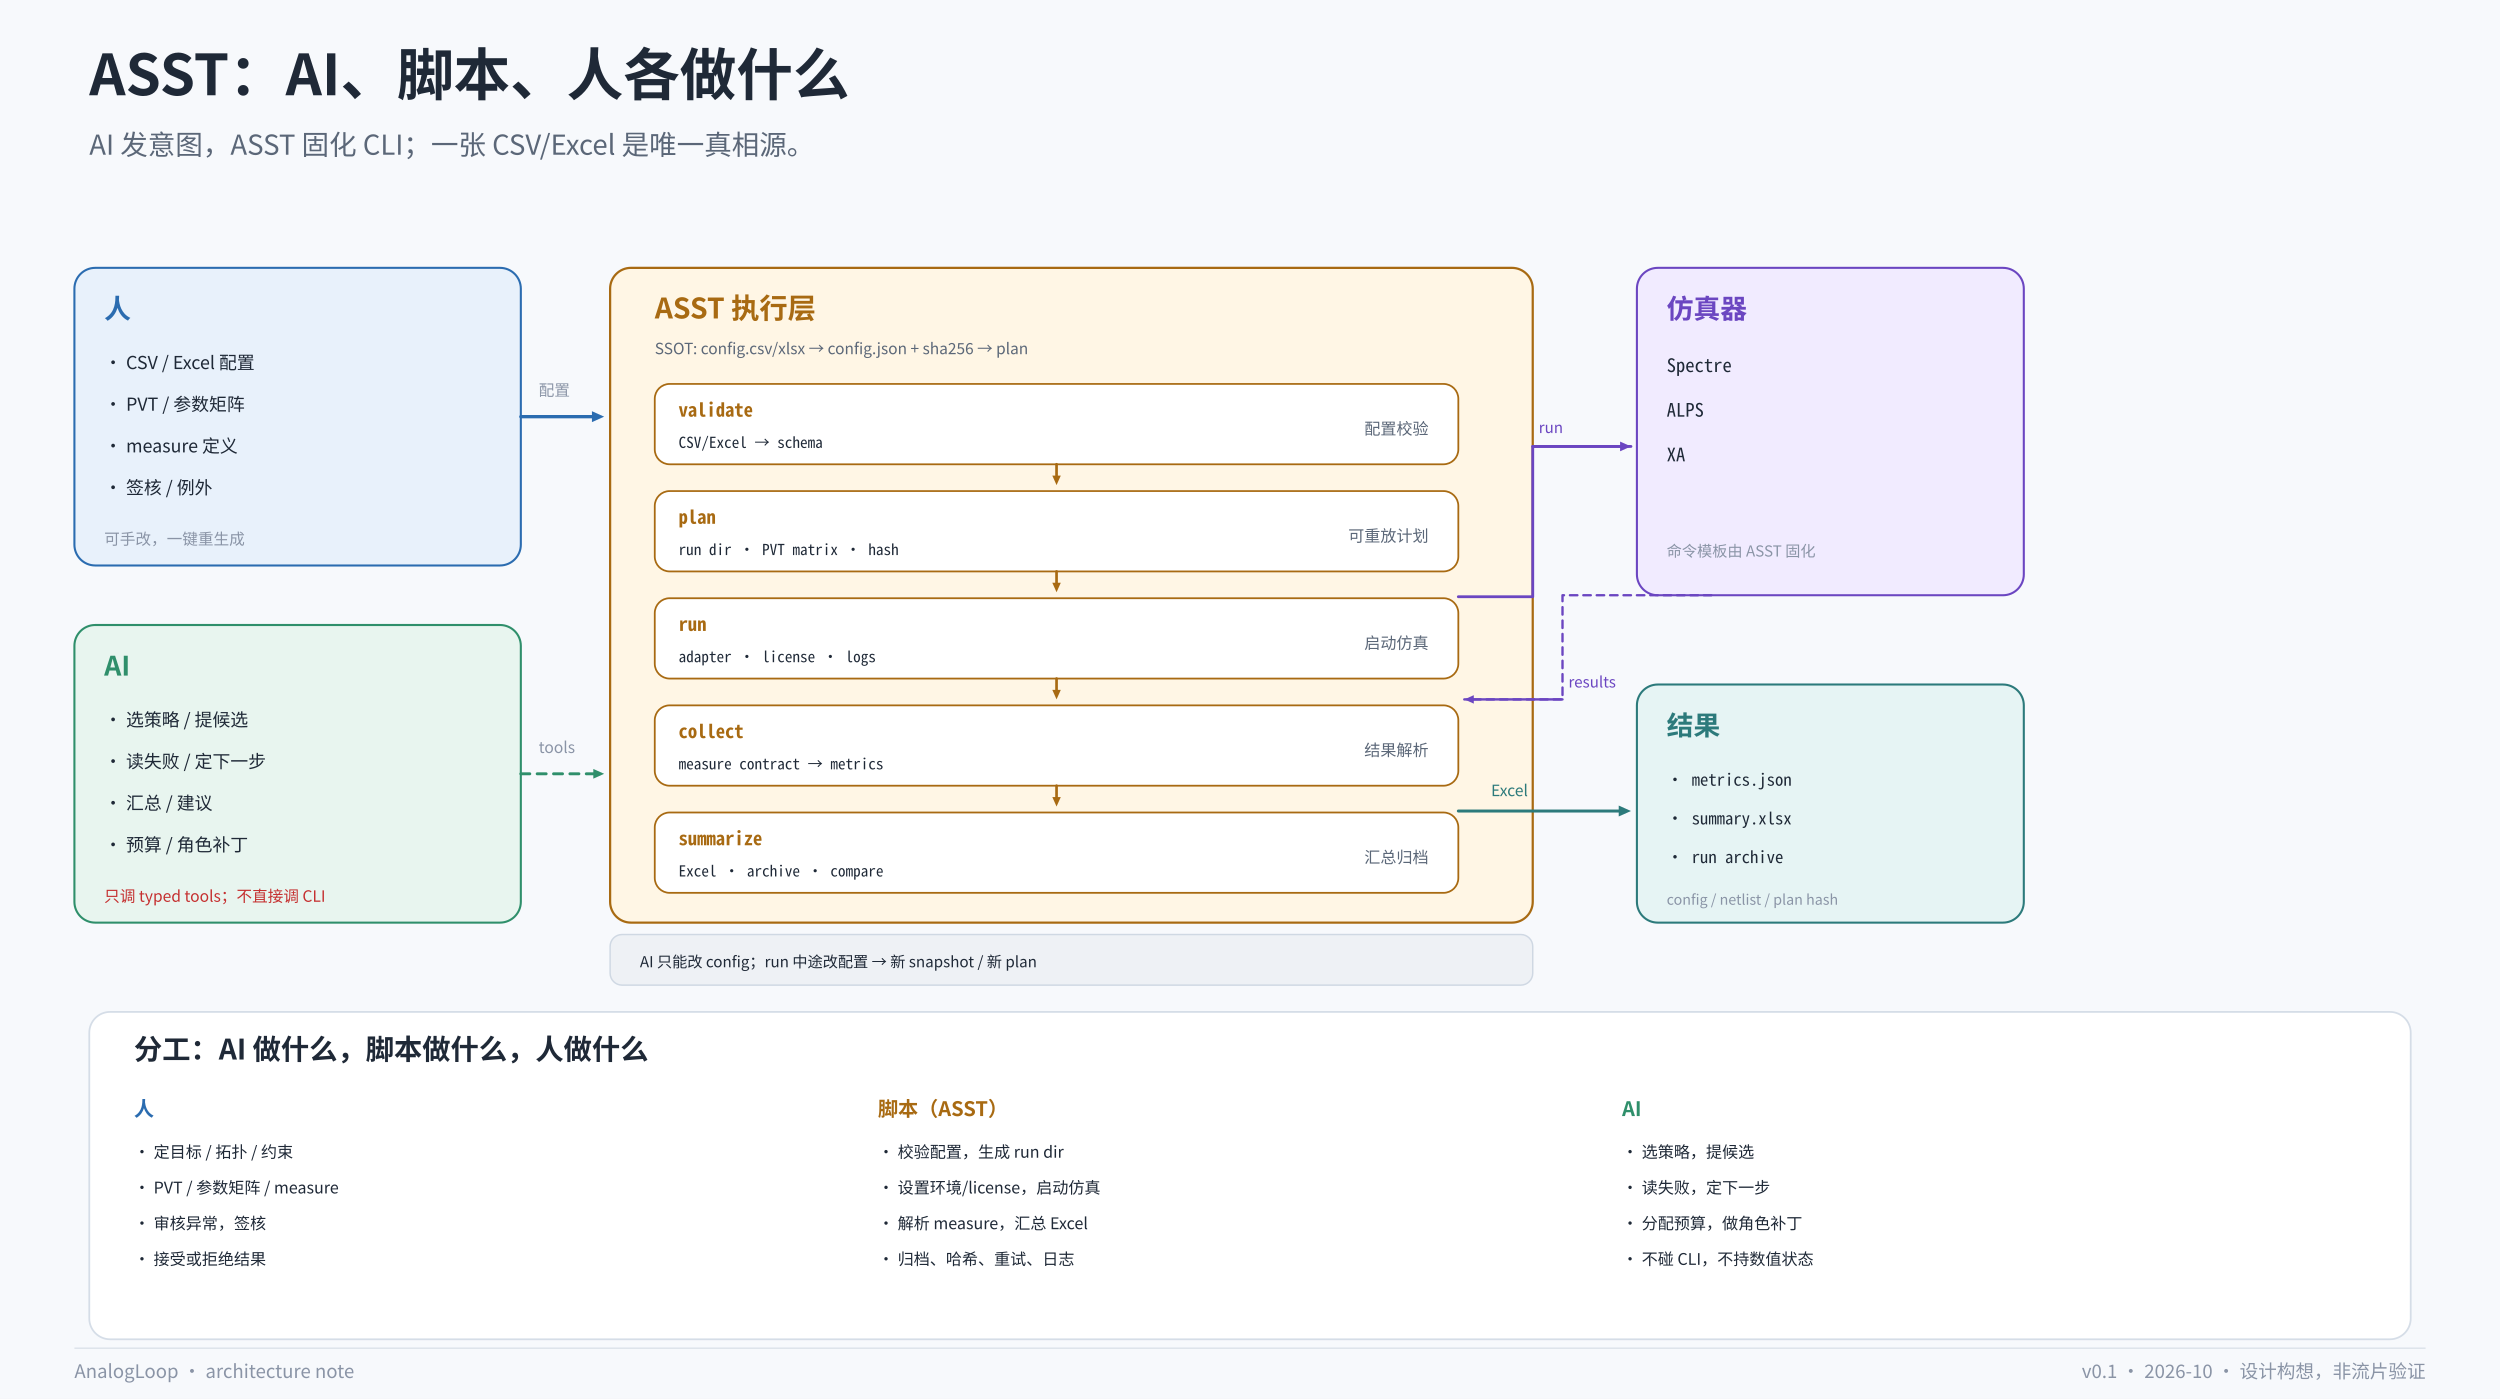
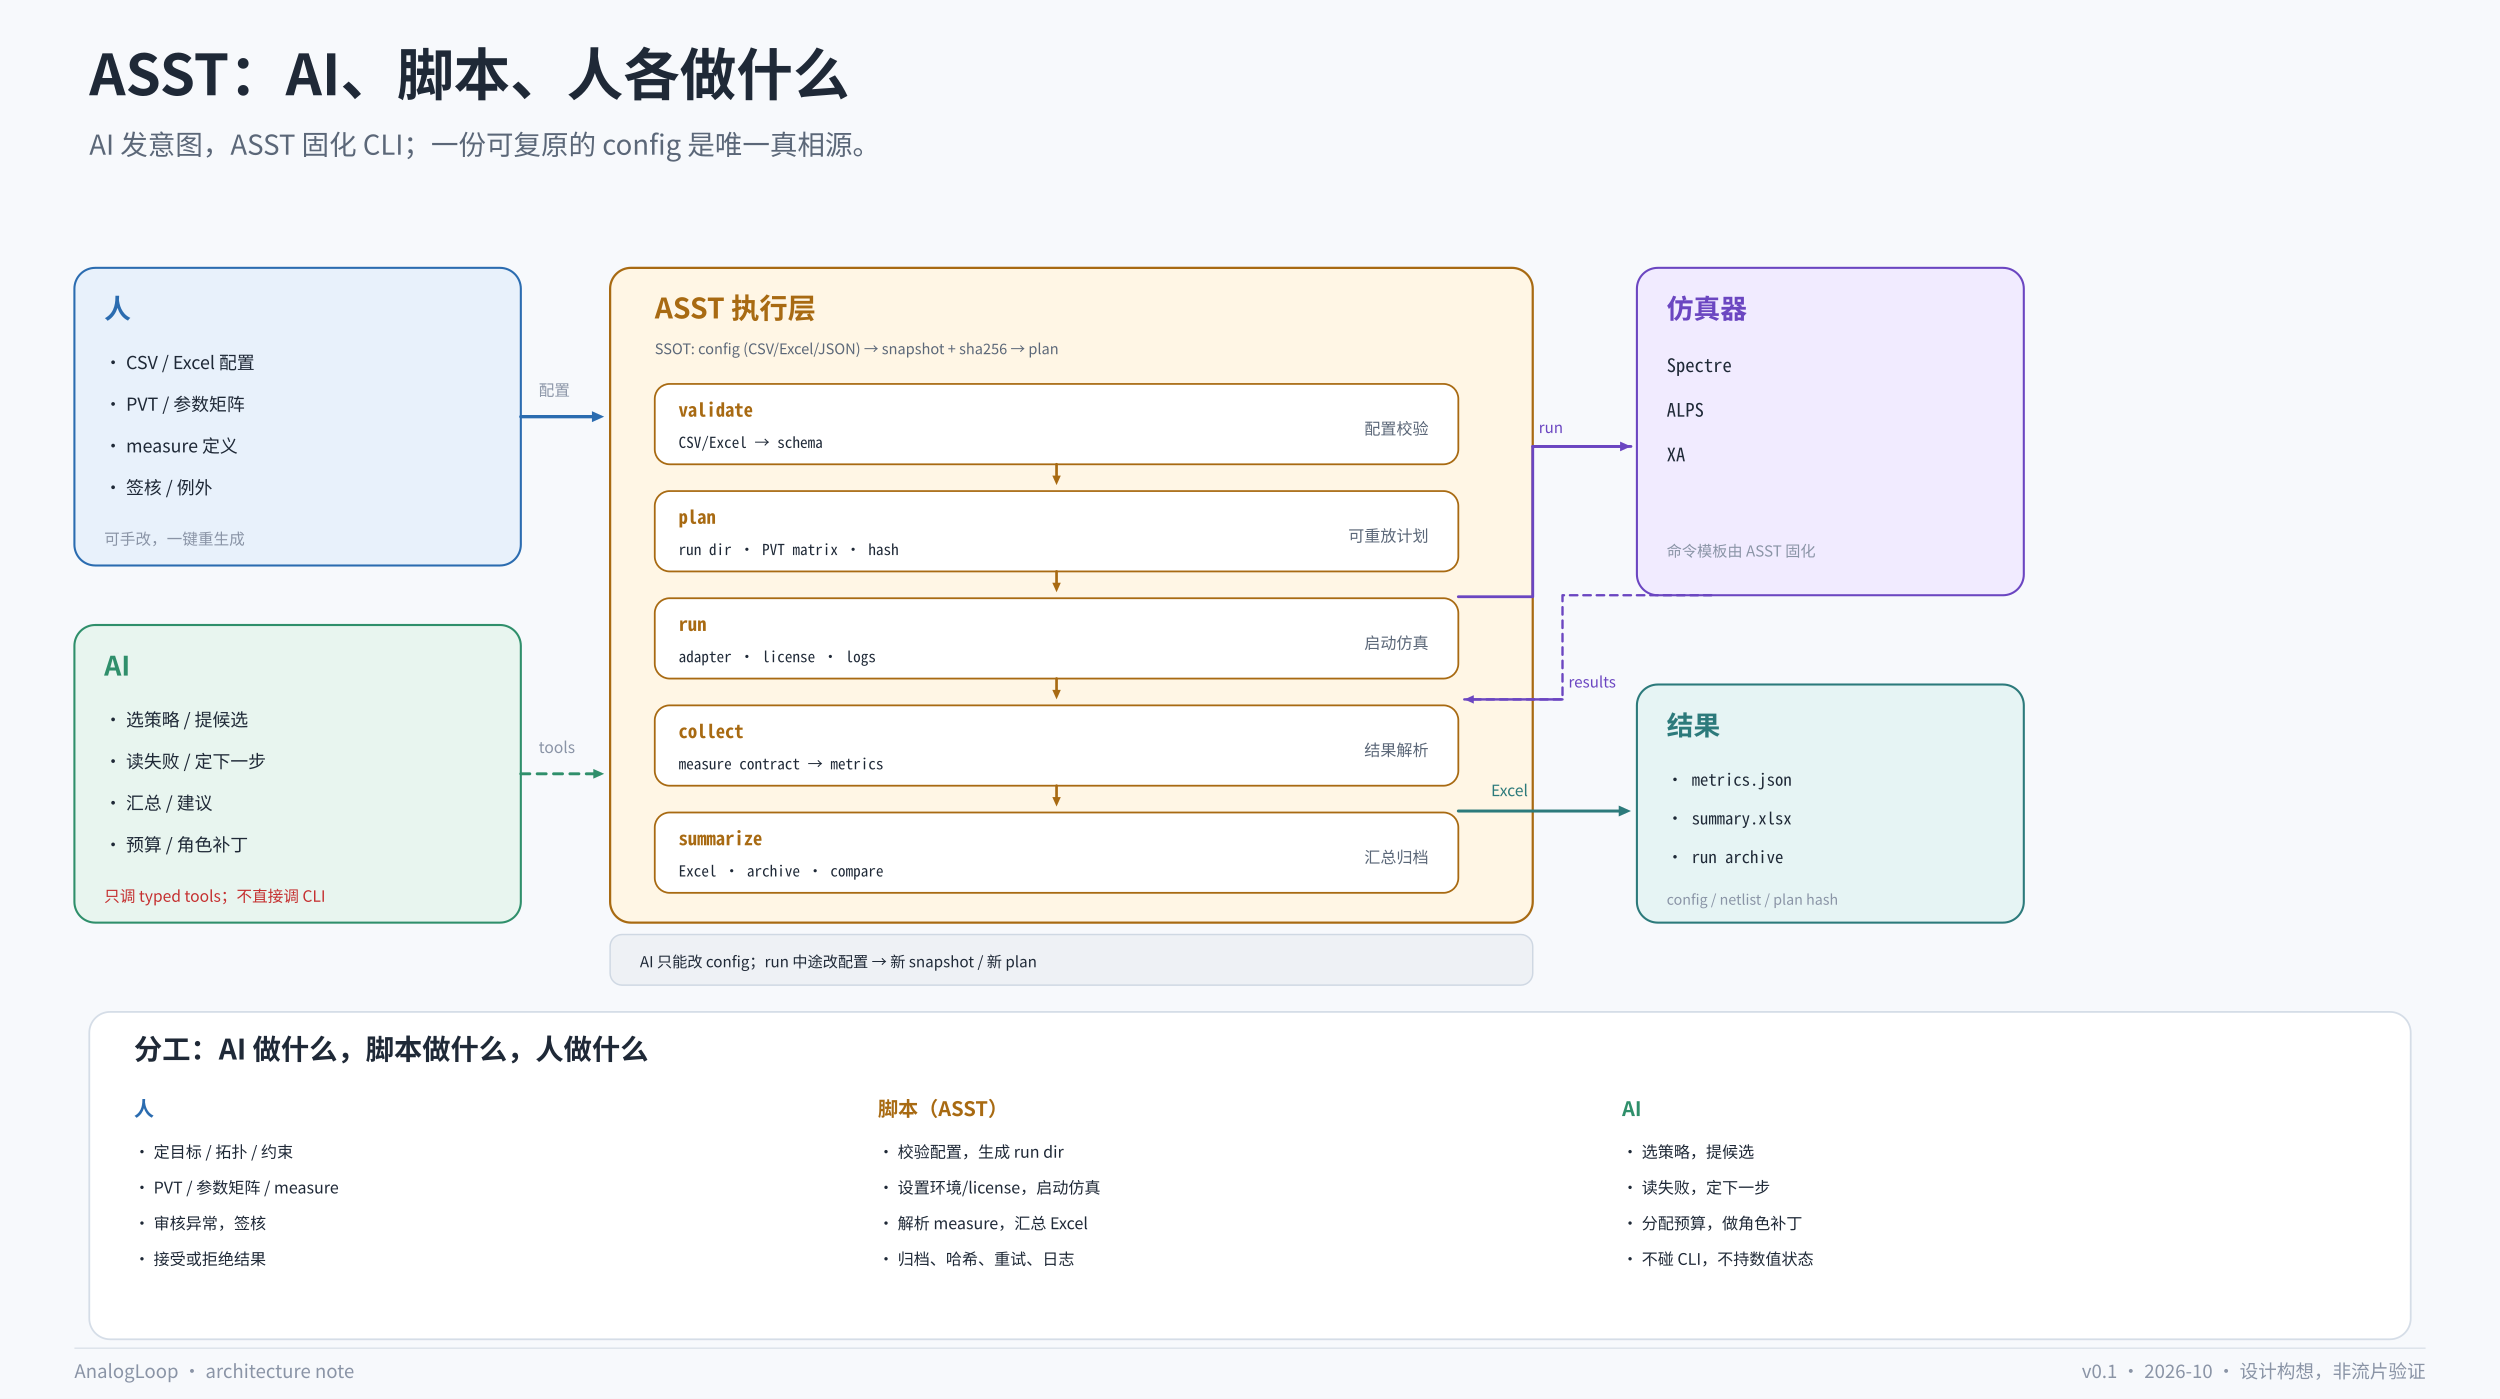
<svg xmlns="http://www.w3.org/2000/svg" width="1680" height="940" viewBox="0 0 1680 940" role="img">
  <rect width="1680" height="940" fill="#f7f9fc" />
  <text x="60" y="64" font-family="'Noto Sans CJK SC','Source Han Sans SC','WenQuanYi Zen Hei',sans-serif" font-size="38" font-weight="700" fill="#1f2937" text-anchor="start" opacity="1.0">ASST：AI、脚本、人各做什么</text>
-   <text x="60" y="104" font-family="'Noto Sans CJK SC','Source Han Sans SC','WenQuanYi Zen Hei',sans-serif" font-size="18.5" font-weight="400" fill="#5b6778" text-anchor="start" opacity="1.0">AI 发意图，ASST 固化 CLI；一张 CSV/Excel 是唯一真相源。</text>
+   <text x="60" y="104" font-family="'Noto Sans CJK SC','Source Han Sans SC','WenQuanYi Zen Hei',sans-serif" font-size="18.5" font-weight="400" fill="#5b6778" text-anchor="start" opacity="1.0">AI 发意图，ASST 固化 CLI；一份可复原的 config 是唯一真相源。</text>
  <rect x="50" y="180" width="300" height="200" rx="14" fill="#e8f1fb" stroke="#2b6cb0" stroke-width="1.4" opacity="1.0" />
  <text x="70" y="214" font-family="'Noto Sans CJK SC','Source Han Sans SC','WenQuanYi Zen Hei',sans-serif" font-size="18" font-weight="700" fill="#2b6cb0" text-anchor="start" opacity="1.0">人</text>
  <text x="70" y="248" font-family="'Noto Sans CJK SC','Source Han Sans SC','WenQuanYi Zen Hei',sans-serif" font-size="12.0" font-weight="400" fill="#1f2937" text-anchor="start" opacity="1.0">· CSV / Excel 配置</text>
  <text x="70" y="276" font-family="'Noto Sans CJK SC','Source Han Sans SC','WenQuanYi Zen Hei',sans-serif" font-size="12.0" font-weight="400" fill="#1f2937" text-anchor="start" opacity="1.0">· PVT / 参数矩阵</text>
  <text x="70" y="304" font-family="'Noto Sans CJK SC','Source Han Sans SC','WenQuanYi Zen Hei',sans-serif" font-size="12.0" font-weight="400" fill="#1f2937" text-anchor="start" opacity="1.0">· measure 定义</text>
  <text x="70" y="332" font-family="'Noto Sans CJK SC','Source Han Sans SC','WenQuanYi Zen Hei',sans-serif" font-size="12.0" font-weight="400" fill="#1f2937" text-anchor="start" opacity="1.0">· 签核 / 例外</text>
  <text x="70" y="366" font-family="'Noto Sans CJK SC','Source Han Sans SC','WenQuanYi Zen Hei',sans-serif" font-size="10.5" font-weight="400" fill="#8a94a6" text-anchor="start" opacity="1.0">可手改，一键重生成</text>
  <rect x="50" y="420" width="300" height="200" rx="14" fill="#e8f5ef" stroke="#2f8f6b" stroke-width="1.4" opacity="1.0" />
  <text x="70" y="454" font-family="'Noto Sans CJK SC','Source Han Sans SC','WenQuanYi Zen Hei',sans-serif" font-size="18" font-weight="700" fill="#2f8f6b" text-anchor="start" opacity="1.0">AI</text>
  <text x="70" y="488" font-family="'Noto Sans CJK SC','Source Han Sans SC','WenQuanYi Zen Hei',sans-serif" font-size="12.0" font-weight="400" fill="#1f2937" text-anchor="start" opacity="1.0">· 选策略 / 提候选</text>
  <text x="70" y="516" font-family="'Noto Sans CJK SC','Source Han Sans SC','WenQuanYi Zen Hei',sans-serif" font-size="12.0" font-weight="400" fill="#1f2937" text-anchor="start" opacity="1.0">· 读失败 / 定下一步</text>
  <text x="70" y="544" font-family="'Noto Sans CJK SC','Source Han Sans SC','WenQuanYi Zen Hei',sans-serif" font-size="12.0" font-weight="400" fill="#1f2937" text-anchor="start" opacity="1.0">· 汇总 / 建议</text>
  <text x="70" y="572" font-family="'Noto Sans CJK SC','Source Han Sans SC','WenQuanYi Zen Hei',sans-serif" font-size="12.0" font-weight="400" fill="#1f2937" text-anchor="start" opacity="1.0">· 预算 / 角色补丁</text>
  <text x="70" y="606" font-family="'Noto Sans CJK SC','Source Han Sans SC','WenQuanYi Zen Hei',sans-serif" font-size="10.5" font-weight="400" fill="#c53030" text-anchor="start" opacity="1.0">只调 typed tools；不直接调 CLI</text>
  <rect x="410" y="180" width="620" height="440" rx="14" fill="#fff6e5" stroke="#a86a12" stroke-width="1.5" opacity="1.0" />
  <text x="440" y="214" font-family="'Noto Sans CJK SC','Source Han Sans SC','WenQuanYi Zen Hei',sans-serif" font-size="19" font-weight="700" fill="#a86a12" text-anchor="start" opacity="1.0">ASST 执行层</text>
-   <text x="440" y="238" font-family="'Noto Sans CJK SC','Source Han Sans SC','WenQuanYi Zen Hei',sans-serif" font-size="10.4" font-weight="400" fill="#5b6778" text-anchor="start" opacity="1.0">SSOT: config.csv/xlsx → config.json + sha256 → plan</text>
+   <text x="440" y="238" font-family="'Noto Sans CJK SC','Source Han Sans SC','WenQuanYi Zen Hei',sans-serif" font-size="9.8" font-weight="400" fill="#5b6778" text-anchor="start" opacity="1.0">SSOT: config (CSV/Excel/JSON) → snapshot + sha256 → plan</text>
  <rect x="440" y="258" width="540" height="54" rx="10" fill="#ffffff" stroke="#a86a12" stroke-width="1.2" opacity="1.0" />
  <text x="456" y="280" font-family="'Noto Sans Mono CJK SC','DejaVu Sans Mono',monospace" font-size="12.5" font-weight="700" fill="#a86a12" text-anchor="start" opacity="1.0">validate</text>
  <text x="456" y="301" font-family="'Noto Sans Mono CJK SC','DejaVu Sans Mono',monospace" font-size="10.2" font-weight="400" fill="#1f2937" text-anchor="start" opacity="1.0">CSV/Excel → schema</text>
  <text x="960" y="292" font-family="'Noto Sans CJK SC','Source Han Sans SC','WenQuanYi Zen Hei',sans-serif" font-size="10.8" font-weight="400" fill="#5b6778" text-anchor="end" opacity="1.0">配置校验</text>
  <line x1="710" y1="312" x2="710.00" y2="320.05" stroke="#a86a12" stroke-width="1.8" stroke-linecap="round" />
  <polygon points="710.00,326.00 712.85,319.61 707.15,319.61" fill="#a86a12" />
  <rect x="440" y="330" width="540" height="54" rx="10" fill="#ffffff" stroke="#a86a12" stroke-width="1.2" opacity="1.0" />
  <text x="456" y="352" font-family="'Noto Sans Mono CJK SC','DejaVu Sans Mono',monospace" font-size="12.5" font-weight="700" fill="#a86a12" text-anchor="start" opacity="1.0">plan</text>
  <text x="456" y="373" font-family="'Noto Sans Mono CJK SC','DejaVu Sans Mono',monospace" font-size="10.2" font-weight="400" fill="#1f2937" text-anchor="start" opacity="1.0">run dir · PVT matrix · hash</text>
  <text x="960" y="364" font-family="'Noto Sans CJK SC','Source Han Sans SC','WenQuanYi Zen Hei',sans-serif" font-size="10.8" font-weight="400" fill="#5b6778" text-anchor="end" opacity="1.0">可重放计划</text>
  <line x1="710" y1="384" x2="710.00" y2="392.05" stroke="#a86a12" stroke-width="1.8" stroke-linecap="round" />
  <polygon points="710.00,398.00 712.85,391.61 707.15,391.61" fill="#a86a12" />
  <rect x="440" y="402" width="540" height="54" rx="10" fill="#ffffff" stroke="#a86a12" stroke-width="1.2" opacity="1.0" />
  <text x="456" y="424" font-family="'Noto Sans Mono CJK SC','DejaVu Sans Mono',monospace" font-size="12.5" font-weight="700" fill="#a86a12" text-anchor="start" opacity="1.0">run</text>
  <text x="456" y="445" font-family="'Noto Sans Mono CJK SC','DejaVu Sans Mono',monospace" font-size="10.2" font-weight="400" fill="#1f2937" text-anchor="start" opacity="1.0">adapter · license · logs</text>
  <text x="960" y="436" font-family="'Noto Sans CJK SC','Source Han Sans SC','WenQuanYi Zen Hei',sans-serif" font-size="10.8" font-weight="400" fill="#5b6778" text-anchor="end" opacity="1.0">启动仿真</text>
  <line x1="710" y1="456" x2="710.00" y2="464.05" stroke="#a86a12" stroke-width="1.8" stroke-linecap="round" />
  <polygon points="710.00,470.00 712.85,463.61 707.15,463.61" fill="#a86a12" />
  <rect x="440" y="474" width="540" height="54" rx="10" fill="#ffffff" stroke="#a86a12" stroke-width="1.2" opacity="1.0" />
  <text x="456" y="496" font-family="'Noto Sans Mono CJK SC','DejaVu Sans Mono',monospace" font-size="12.5" font-weight="700" fill="#a86a12" text-anchor="start" opacity="1.0">collect</text>
  <text x="456" y="517" font-family="'Noto Sans Mono CJK SC','DejaVu Sans Mono',monospace" font-size="10.2" font-weight="400" fill="#1f2937" text-anchor="start" opacity="1.0">measure contract → metrics</text>
  <text x="960" y="508" font-family="'Noto Sans CJK SC','Source Han Sans SC','WenQuanYi Zen Hei',sans-serif" font-size="10.8" font-weight="400" fill="#5b6778" text-anchor="end" opacity="1.0">结果解析</text>
  <line x1="710" y1="528" x2="710.00" y2="536.05" stroke="#a86a12" stroke-width="1.8" stroke-linecap="round" />
  <polygon points="710.00,542.00 712.85,535.61 707.15,535.61" fill="#a86a12" />
  <rect x="440" y="546" width="540" height="54" rx="10" fill="#ffffff" stroke="#a86a12" stroke-width="1.2" opacity="1.0" />
  <text x="456" y="568" font-family="'Noto Sans Mono CJK SC','DejaVu Sans Mono',monospace" font-size="12.5" font-weight="700" fill="#a86a12" text-anchor="start" opacity="1.0">summarize</text>
  <text x="456" y="589" font-family="'Noto Sans Mono CJK SC','DejaVu Sans Mono',monospace" font-size="10.2" font-weight="400" fill="#1f2937" text-anchor="start" opacity="1.0">Excel · archive · compare</text>
  <text x="960" y="580" font-family="'Noto Sans CJK SC','Source Han Sans SC','WenQuanYi Zen Hei',sans-serif" font-size="10.8" font-weight="400" fill="#5b6778" text-anchor="end" opacity="1.0">汇总归档</text>
  <rect x="1100" y="180" width="260" height="220" rx="14" fill="#f1ebff" stroke="#6b46c1" stroke-width="1.4" opacity="1.0" />
  <text x="1120" y="214" font-family="'Noto Sans CJK SC','Source Han Sans SC','WenQuanYi Zen Hei',sans-serif" font-size="18" font-weight="700" fill="#6b46c1" text-anchor="start" opacity="1.0">仿真器</text>
  <text x="1120" y="250" font-family="'Noto Sans Mono CJK SC','DejaVu Sans Mono',monospace" font-size="12.5" font-weight="400" fill="#1f2937" text-anchor="start" opacity="1.0">Spectre</text>
  <text x="1120" y="280" font-family="'Noto Sans Mono CJK SC','DejaVu Sans Mono',monospace" font-size="12.5" font-weight="400" fill="#1f2937" text-anchor="start" opacity="1.0">ALPS</text>
  <text x="1120" y="310" font-family="'Noto Sans Mono CJK SC','DejaVu Sans Mono',monospace" font-size="12.5" font-weight="400" fill="#1f2937" text-anchor="start" opacity="1.0">XA</text>
  <text x="1120" y="374" font-family="'Noto Sans CJK SC','Source Han Sans SC','WenQuanYi Zen Hei',sans-serif" font-size="10.2" font-weight="400" fill="#8a94a6" text-anchor="start" opacity="1.0">命令模板由 ASST 固化</text>
  <rect x="1100" y="460" width="260" height="160" rx="14" fill="#e6f4f4" stroke="#2c7a7b" stroke-width="1.4" opacity="1.0" />
  <text x="1120" y="494" font-family="'Noto Sans CJK SC','Source Han Sans SC','WenQuanYi Zen Hei',sans-serif" font-size="18" font-weight="700" fill="#2c7a7b" text-anchor="start" opacity="1.0">结果</text>
  <text x="1120" y="528" font-family="'Noto Sans Mono CJK SC','DejaVu Sans Mono',monospace" font-size="11.2" font-weight="400" fill="#1f2937" text-anchor="start" opacity="1.0">· metrics.json</text>
  <text x="1120" y="554" font-family="'Noto Sans Mono CJK SC','DejaVu Sans Mono',monospace" font-size="11.2" font-weight="400" fill="#1f2937" text-anchor="start" opacity="1.0">· summary.xlsx</text>
  <text x="1120" y="580" font-family="'Noto Sans Mono CJK SC','DejaVu Sans Mono',monospace" font-size="11.2" font-weight="400" fill="#1f2937" text-anchor="start" opacity="1.0">· run archive</text>
  <text x="1120" y="608" font-family="'Noto Sans CJK SC','Source Han Sans SC','WenQuanYi Zen Hei',sans-serif" font-size="9.6" font-weight="400" fill="#8a94a6" text-anchor="start" opacity="1.0">config / netlist / plan hash</text>
  <line x1="350" y1="280" x2="398.35" y2="280.00" stroke="#2b6cb0" stroke-width="2.2" stroke-linecap="round" />
  <polygon points="406.00,280.00 397.78,276.33 397.78,283.67" fill="#2b6cb0" />
  <text x="362" y="266" font-family="'Noto Sans CJK SC','Source Han Sans SC','WenQuanYi Zen Hei',sans-serif" font-size="10.5" font-weight="400" fill="#8a94a6" text-anchor="start" opacity="1.0">配置</text>
  <line x1="350" y1="520" x2="399.20" y2="520.00" stroke="#2f8f6b" stroke-width="2.0" stroke-linecap="round" stroke-dasharray="6 5" />
  <polygon points="406.00,520.00 398.70,516.74 398.70,523.26" fill="#2f8f6b" />
  <text x="362" y="506" font-family="'Noto Sans CJK SC','Source Han Sans SC','WenQuanYi Zen Hei',sans-serif" font-size="10.5" font-weight="400" fill="#8a94a6" text-anchor="start" opacity="1.0">tools</text>
  <path d="M 980,401 L 1030,401 L 1030,300 L 1096,300" fill="none" stroke="#6b46c1" stroke-width="1.9" stroke-linejoin="round" stroke-linecap="round" />
  <line x1="1030" y1="300" x2="1089.20" y2="300.00" stroke="#6b46c1" stroke-width="1.9" stroke-linecap="round" />
  <polygon points="1096.00,300.00 1088.70,296.74 1088.70,303.26" fill="#6b46c1" />
  <text x="1034" y="291" font-family="'Noto Sans CJK SC','Source Han Sans SC','WenQuanYi Zen Hei',sans-serif" font-size="10.2" font-weight="400" fill="#6b46c1" text-anchor="start" opacity="1.0">run</text>
  <path d="M 1150,400 L 1050,400 L 1050,470 L 984,470" fill="none" stroke="#6b46c1" stroke-width="1.6" stroke-linejoin="round" stroke-linecap="round" stroke-dasharray="5 4" />
  <line x1="1050" y1="470" x2="989.95" y2="470.00" stroke="#6b46c1" stroke-width="1.6" stroke-linecap="round" />
  <polygon points="984.00,470.00 990.39,472.85 990.39,467.15" fill="#6b46c1" />
  <text x="1054" y="462" font-family="'Noto Sans CJK SC','Source Han Sans SC','WenQuanYi Zen Hei',sans-serif" font-size="10.2" font-weight="400" fill="#6b46c1" text-anchor="start" opacity="1.0">results</text>
  <line x1="980" y1="545" x2="1088.35" y2="545.00" stroke="#2c7a7b" stroke-width="2.0" stroke-linecap="round" />
  <polygon points="1096.00,545.00 1087.78,541.33 1087.78,548.67" fill="#2c7a7b" />
  <text x="1002" y="535" font-family="'Noto Sans CJK SC','Source Han Sans SC','WenQuanYi Zen Hei',sans-serif" font-size="10.5" font-weight="400" fill="#2c7a7b" text-anchor="start" opacity="1.0">Excel</text>
  <rect x="410" y="628" width="620" height="34" rx="8" fill="#eef1f5" stroke="#cfd8e3" stroke-width="1.0" opacity="1.0" />
  <text x="430" y="650" font-family="'Noto Sans CJK SC','Source Han Sans SC','WenQuanYi Zen Hei',sans-serif" font-size="10.2" font-weight="400" fill="#1f2937" text-anchor="start" opacity="1.0">AI 只能改 config；run 中途改配置 → 新 snapshot / 新 plan</text>
  <rect x="60" y="680" width="1560" height="220" rx="14" fill="#ffffff" stroke="#d5dde7" stroke-width="1.2" opacity="1.0" />
  <text x="90" y="712" font-family="'Noto Sans CJK SC','Source Han Sans SC','WenQuanYi Zen Hei',sans-serif" font-size="19" font-weight="700" fill="#1f2937" text-anchor="start" opacity="1.0">分工：AI 做什么，脚本做什么，人做什么</text>
  <text x="90" y="750" font-family="'Noto Sans CJK SC','Source Han Sans SC','WenQuanYi Zen Hei',sans-serif" font-size="13.5" font-weight="700" fill="#2b6cb0" text-anchor="start" opacity="1.0">人</text>
  <text x="90" y="778" font-family="'Noto Sans CJK SC','Source Han Sans SC','WenQuanYi Zen Hei',sans-serif" font-size="10.8" font-weight="400" fill="#1f2937" text-anchor="start" opacity="1.0">· 定目标 / 拓扑 / 约束</text>
  <text x="90" y="802" font-family="'Noto Sans CJK SC','Source Han Sans SC','WenQuanYi Zen Hei',sans-serif" font-size="10.8" font-weight="400" fill="#1f2937" text-anchor="start" opacity="1.0">· PVT / 参数矩阵 / measure</text>
  <text x="90" y="826" font-family="'Noto Sans CJK SC','Source Han Sans SC','WenQuanYi Zen Hei',sans-serif" font-size="10.8" font-weight="400" fill="#1f2937" text-anchor="start" opacity="1.0">· 审核异常，签核</text>
  <text x="90" y="850" font-family="'Noto Sans CJK SC','Source Han Sans SC','WenQuanYi Zen Hei',sans-serif" font-size="10.8" font-weight="400" fill="#1f2937" text-anchor="start" opacity="1.0">· 接受或拒绝结果</text>
  <text x="590" y="750" font-family="'Noto Sans CJK SC','Source Han Sans SC','WenQuanYi Zen Hei',sans-serif" font-size="13.5" font-weight="700" fill="#a86a12" text-anchor="start" opacity="1.0">脚本（ASST）</text>
  <text x="590" y="778" font-family="'Noto Sans CJK SC','Source Han Sans SC','WenQuanYi Zen Hei',sans-serif" font-size="10.8" font-weight="400" fill="#1f2937" text-anchor="start" opacity="1.0">· 校验配置，生成 run dir</text>
  <text x="590" y="802" font-family="'Noto Sans CJK SC','Source Han Sans SC','WenQuanYi Zen Hei',sans-serif" font-size="10.8" font-weight="400" fill="#1f2937" text-anchor="start" opacity="1.0">· 设置环境/license，启动仿真</text>
  <text x="590" y="826" font-family="'Noto Sans CJK SC','Source Han Sans SC','WenQuanYi Zen Hei',sans-serif" font-size="10.8" font-weight="400" fill="#1f2937" text-anchor="start" opacity="1.0">· 解析 measure，汇总 Excel</text>
  <text x="590" y="850" font-family="'Noto Sans CJK SC','Source Han Sans SC','WenQuanYi Zen Hei',sans-serif" font-size="10.8" font-weight="400" fill="#1f2937" text-anchor="start" opacity="1.0">· 归档、哈希、重试、日志</text>
  <text x="1090" y="750" font-family="'Noto Sans CJK SC','Source Han Sans SC','WenQuanYi Zen Hei',sans-serif" font-size="13.5" font-weight="700" fill="#2f8f6b" text-anchor="start" opacity="1.0">AI</text>
  <text x="1090" y="778" font-family="'Noto Sans CJK SC','Source Han Sans SC','WenQuanYi Zen Hei',sans-serif" font-size="10.8" font-weight="400" fill="#1f2937" text-anchor="start" opacity="1.0">· 选策略，提候选</text>
  <text x="1090" y="802" font-family="'Noto Sans CJK SC','Source Han Sans SC','WenQuanYi Zen Hei',sans-serif" font-size="10.8" font-weight="400" fill="#1f2937" text-anchor="start" opacity="1.0">· 读失败，定下一步</text>
  <text x="1090" y="826" font-family="'Noto Sans CJK SC','Source Han Sans SC','WenQuanYi Zen Hei',sans-serif" font-size="10.8" font-weight="400" fill="#1f2937" text-anchor="start" opacity="1.0">· 分配预算，做角色补丁</text>
  <text x="1090" y="850" font-family="'Noto Sans CJK SC','Source Han Sans SC','WenQuanYi Zen Hei',sans-serif" font-size="10.8" font-weight="400" fill="#1f2937" text-anchor="start" opacity="1.0">· 不碰 CLI，不持数值状态</text>
  <line x1="50" y1="906" x2="1630" y2="906" stroke="#dde3ea" stroke-width="1" />
  <text x="50" y="926" font-family="'Noto Sans CJK SC','Source Han Sans SC','WenQuanYi Zen Hei',sans-serif" font-size="12.5" font-weight="400" fill="#8a94a6" text-anchor="start" opacity="1.0">AnalogLoop · architecture note</text>
  <text x="1630" y="926" font-family="'Noto Sans CJK SC','Source Han Sans SC','WenQuanYi Zen Hei',sans-serif" font-size="12.5" font-weight="400" fill="#8a94a6" text-anchor="end" opacity="1.0">v0.1 · 2026-10 · 设计构想，非流片验证</text>
</svg>
